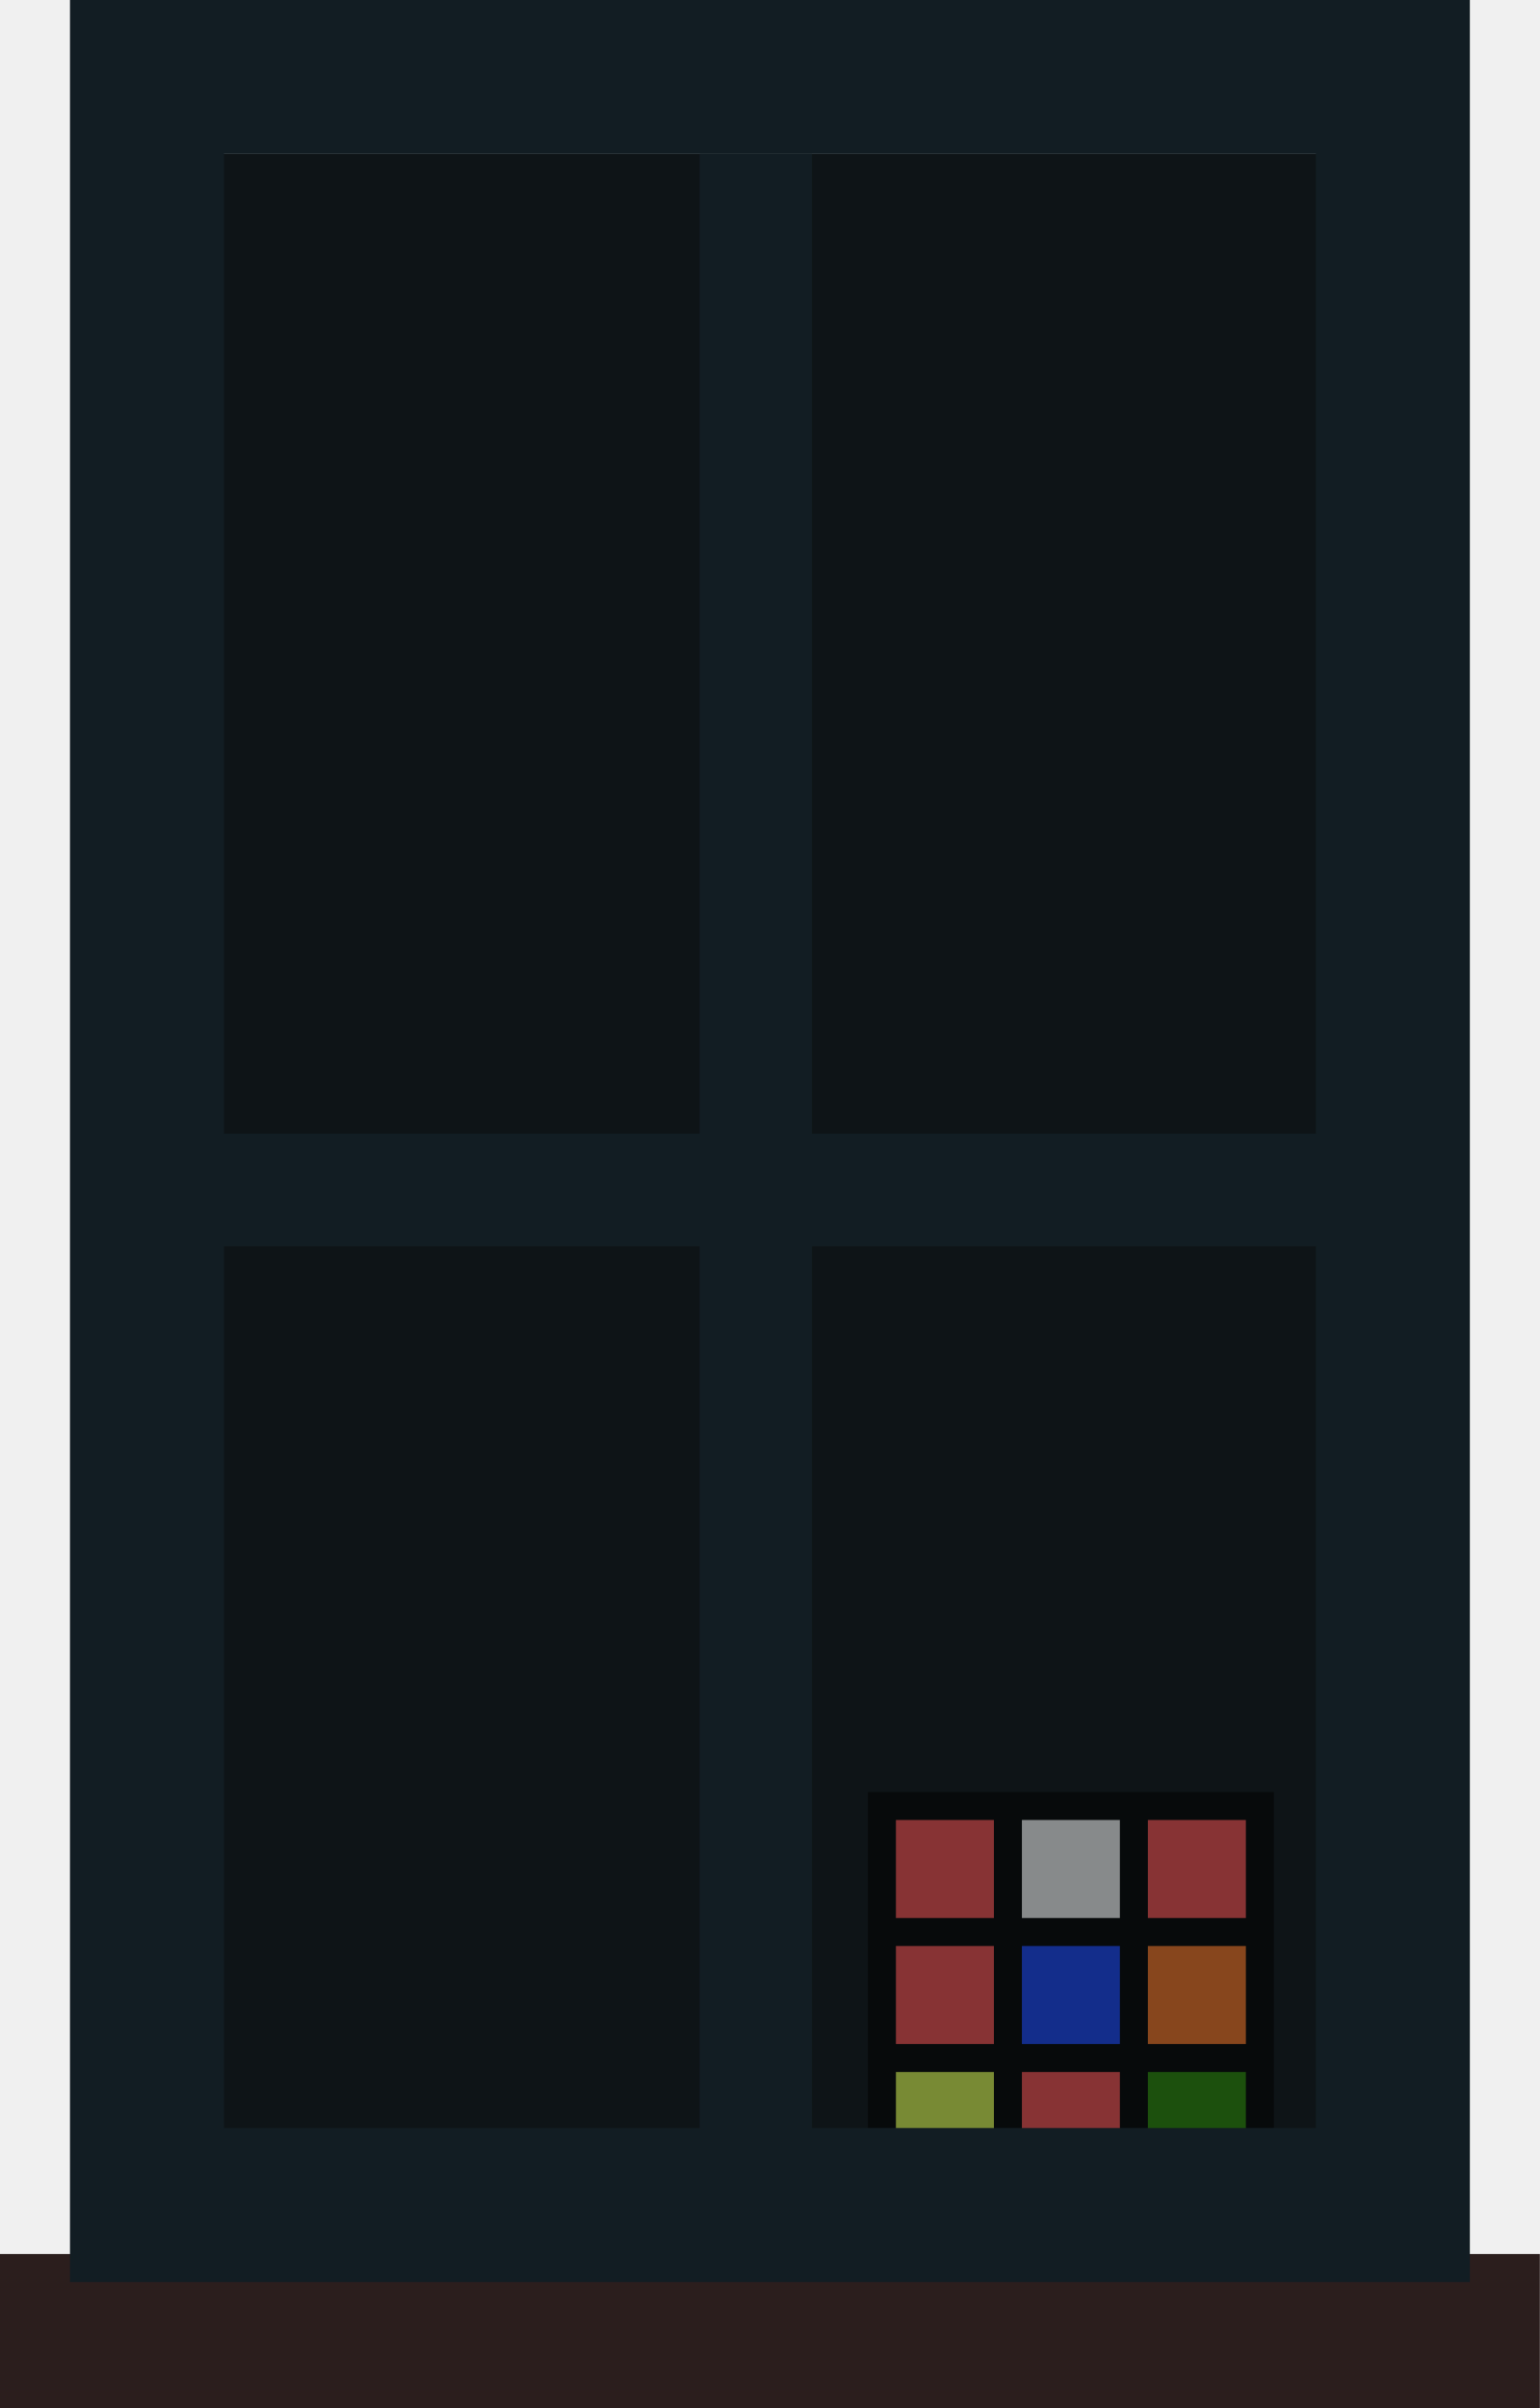
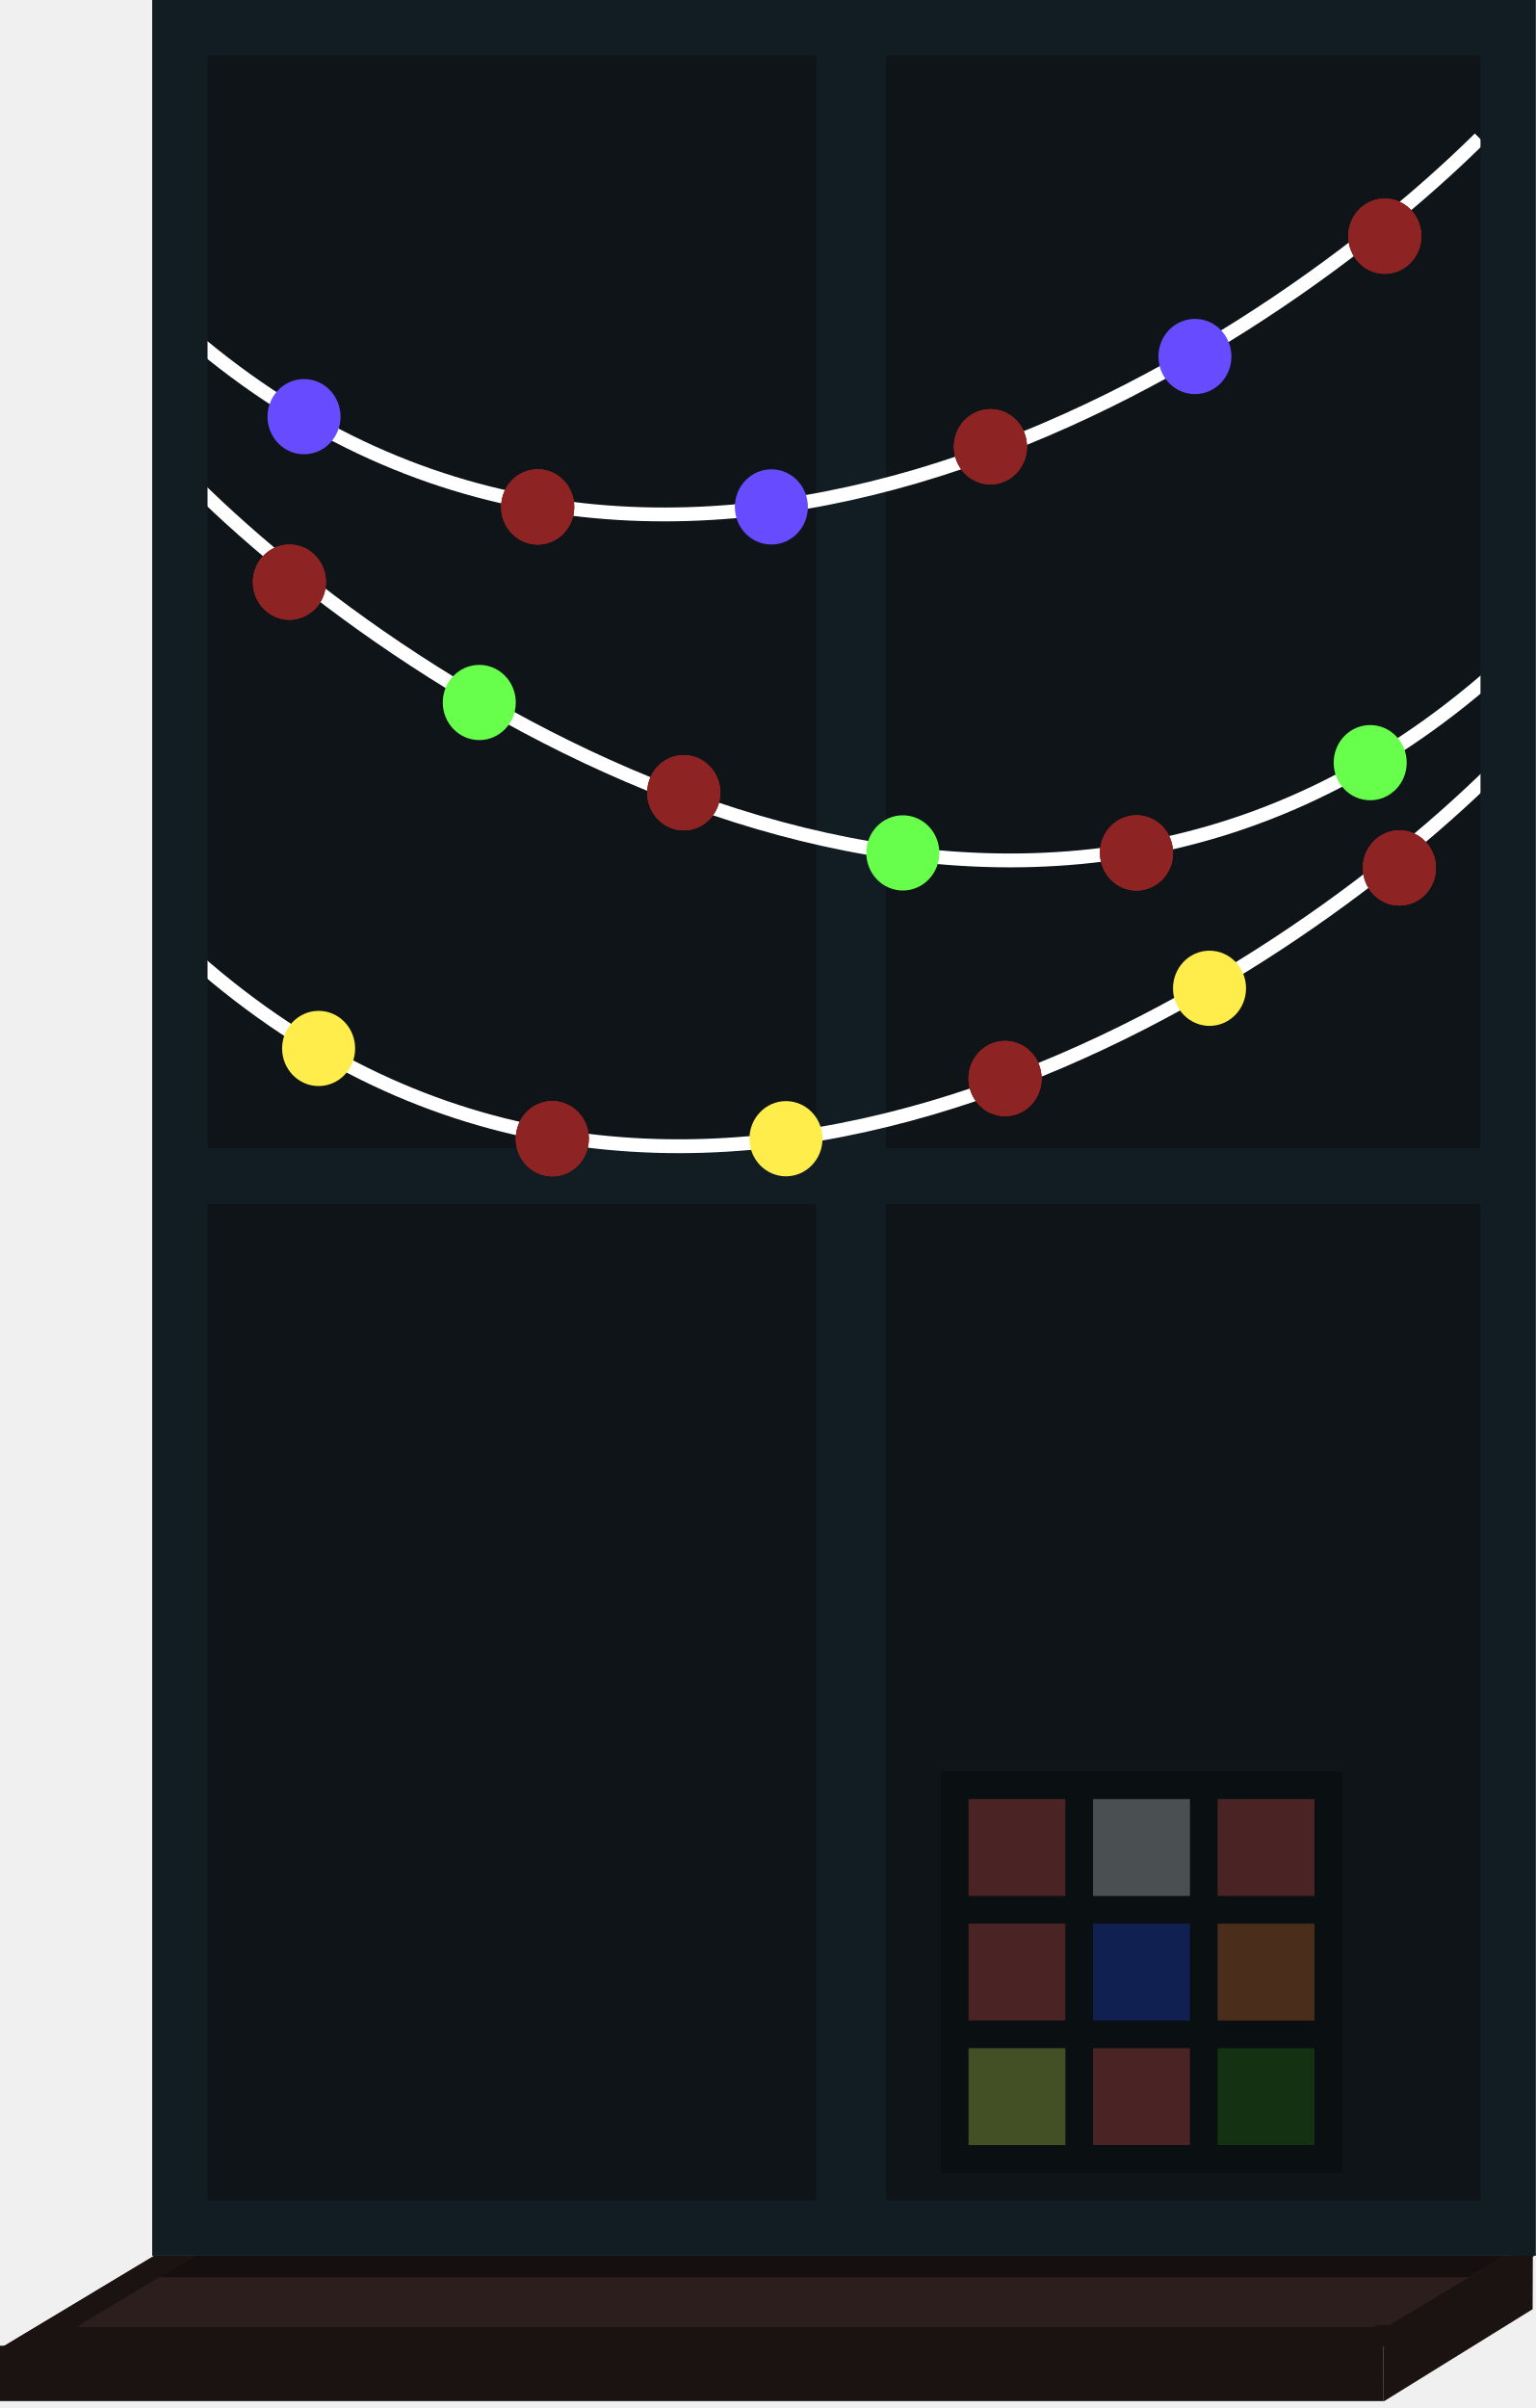
- <svg xmlns="http://www.w3.org/2000/svg" width="110" height="172" viewBox="0 0 110 172" fill="none">
-   <rect x="11" y="11" width="86" height="147" fill="#0E1417" />
-   <rect x="50" y="11" width="8" height="150" fill="#121D23" />
-   <rect x="50" y="11" width="8" height="150" fill="#121D23" />
-   <rect x="50" y="11" width="8" height="150" fill="#121D23" />
-   <rect x="97" y="81" width="8" height="86" transform="rotate(90 97 81)" fill="#121D23" />
-   <rect x="97" y="81" width="8" height="86" transform="rotate(90 97 81)" fill="#121D23" />
-   <rect x="97" y="81" width="8" height="86" transform="rotate(90 97 81)" fill="#121D23" />
-   <rect y="161" width="110" height="11" fill="#2B1E1D" />
-   <g opacity="0.5">
-     <rect x="62" y="128" width="29" height="29" fill="black" />
-     <rect x="64" y="130" width="7" height="7" fill="#FF5151" />
-     <rect x="73" y="130" width="7" height="7" fill="white" />
-     <path d="M82 130H89V137H82V130Z" fill="#FF5151" />
-     <rect x="64" y="139" width="7" height="7" fill="#FF5151" />
-     <rect x="73" y="139" width="7" height="7" fill="#1846FF" />
-     <path d="M82 139H89V146H82V139Z" fill="#FF7824" />
-     <rect x="64" y="148" width="7" height="7" fill="#E2FF51" />
-     <rect x="73" y="148" width="7" height="7" fill="#FF5151" />
-     <path d="M82 148H89V155H82V148Z" fill="#298B03" />
+ <svg xmlns="http://www.w3.org/2000/svg" width="111" height="174" viewBox="0 0 111 174" fill="none">
+   <rect x="14" y="3" width="94" height="157" fill="#0E1417" />
+   <rect x="59" y="4" width="5" height="156" fill="#121D23" />
+   <rect x="59" y="4" width="5" height="156" fill="#121D23" />
+   <rect x="59" y="4" width="5" height="156" fill="#121D23" />
+   <rect x="108" y="83" width="4" height="95" transform="rotate(90 108 83)" fill="#121D23" />
+   <rect x="108" y="83" width="4" height="95" transform="rotate(90 108 83)" fill="#121D23" />
+   <rect x="108" y="83" width="4" height="95" transform="rotate(90 108 83)" fill="#121D23" />
+   <g opacity="0.25">
+     <rect x="68" y="128" width="29" height="29" fill="black" />
+     <rect x="70" y="130" width="7" height="7" fill="#FF5151" />
+     <rect x="79" y="130" width="7" height="7" fill="white" />
+     <path d="M88 130H95V137H88V130Z" fill="#FF5151" />
+     <rect x="70" y="139" width="7" height="7" fill="#FF5151" />
+     <rect x="79" y="139" width="7" height="7" fill="#1846FF" />
+     <path d="M88 139H95V146H88V139Z" fill="#FF7824" />
+     <rect x="70" y="148" width="7" height="7" fill="#E2FF51" />
+     <rect x="79" y="148" width="7" height="7" fill="#FF5151" />
+     <path d="M88 148H95V155H88V148Z" fill="#298B03" />
  </g>
-   <rect x="10.5" y="5.5" width="89" height="152" stroke="#121D23" stroke-width="11" />
+   <path d="M14.056 35C31.252 52.013 74.115 78.554 108 48.611" stroke="white" />
+   <ellipse cx="20.917" cy="42.065" rx="2.639" ry="2.717" fill="#8D2323" />
+   <ellipse cx="20.917" cy="42.065" rx="2.639" ry="2.717" fill="#8D2323" />
+   <ellipse cx="20.917" cy="42.065" rx="2.639" ry="2.717" fill="#8D2323" />
+   <ellipse cx="49.417" cy="57.283" rx="2.639" ry="2.717" fill="#8D2323" />
+   <ellipse cx="49.417" cy="57.283" rx="2.639" ry="2.717" fill="#8D2323" />
+   <ellipse cx="49.417" cy="57.283" rx="2.639" ry="2.717" fill="#8D2323" />
+   <ellipse cx="82.139" cy="61.63" rx="2.639" ry="2.717" fill="#8D2323" />
+   <ellipse cx="82.139" cy="61.63" rx="2.639" ry="2.717" fill="#8D2323" />
+   <ellipse cx="82.139" cy="61.63" rx="2.639" ry="2.717" fill="#8D2323" />
+   <ellipse cx="34.639" cy="50.761" rx="2.639" ry="2.717" fill="#67FF4C" />
+   <ellipse cx="65.25" cy="61.63" rx="2.639" ry="2.717" fill="#67FF4C" />
+   <ellipse cx="99.028" cy="55.109" rx="2.639" ry="2.717" fill="#67FF4C" />
+   <path d="M108 55.652C90.804 72.665 47.941 99.206 14.056 69.263" stroke="white" />
+   <ellipse cx="2.639" cy="2.717" rx="2.639" ry="2.717" transform="matrix(-1 0 0 1 103.778 60)" fill="#8D2323" />
+   <ellipse cx="2.639" cy="2.717" rx="2.639" ry="2.717" transform="matrix(-1 0 0 1 103.778 60)" fill="#8D2323" />
+   <ellipse cx="2.639" cy="2.717" rx="2.639" ry="2.717" transform="matrix(-1 0 0 1 103.778 60)" fill="#8D2323" />
+   <ellipse cx="2.639" cy="2.717" rx="2.639" ry="2.717" transform="matrix(-1 0 0 1 75.2778 75.2174)" fill="#8D2323" />
+   <ellipse cx="2.639" cy="2.717" rx="2.639" ry="2.717" transform="matrix(-1 0 0 1 75.2778 75.2174)" fill="#8D2323" />
+   <ellipse cx="2.639" cy="2.717" rx="2.639" ry="2.717" transform="matrix(-1 0 0 1 75.2778 75.2174)" fill="#8D2323" />
+   <ellipse cx="2.639" cy="2.717" rx="2.639" ry="2.717" transform="matrix(-1 0 0 1 42.5556 79.5652)" fill="#8D2323" />
+   <ellipse cx="2.639" cy="2.717" rx="2.639" ry="2.717" transform="matrix(-1 0 0 1 42.5556 79.5652)" fill="#8D2323" />
+   <ellipse cx="2.639" cy="2.717" rx="2.639" ry="2.717" transform="matrix(-1 0 0 1 42.5556 79.5652)" fill="#8D2323" />
+   <ellipse cx="2.639" cy="2.717" rx="2.639" ry="2.717" transform="matrix(-1 0 0 1 90.0556 68.6957)" fill="#FFED4C" />
+   <ellipse cx="2.639" cy="2.717" rx="2.639" ry="2.717" transform="matrix(-1 0 0 1 59.4445 79.5652)" fill="#FFED4C" />
+   <ellipse cx="2.639" cy="2.717" rx="2.639" ry="2.717" transform="matrix(-1 0 0 1 25.6667 73.0435)" fill="#FFED4C" />
+   <path d="M106.944 10C89.749 27.013 46.885 53.554 13 23.611" stroke="white" />
+   <ellipse cx="2.639" cy="2.717" rx="2.639" ry="2.717" transform="matrix(-1 0 0 1 102.722 14.3479)" fill="#8D2323" />
+   <ellipse cx="2.639" cy="2.717" rx="2.639" ry="2.717" transform="matrix(-1 0 0 1 102.722 14.3479)" fill="#8D2323" />
+   <ellipse cx="2.639" cy="2.717" rx="2.639" ry="2.717" transform="matrix(-1 0 0 1 102.722 14.3479)" fill="#8D2323" />
+   <ellipse cx="2.639" cy="2.717" rx="2.639" ry="2.717" transform="matrix(-1 0 0 1 74.2222 29.5652)" fill="#8D2323" />
+   <ellipse cx="2.639" cy="2.717" rx="2.639" ry="2.717" transform="matrix(-1 0 0 1 74.2222 29.5652)" fill="#8D2323" />
+   <ellipse cx="2.639" cy="2.717" rx="2.639" ry="2.717" transform="matrix(-1 0 0 1 74.2222 29.5652)" fill="#8D2323" />
+   <ellipse cx="2.639" cy="2.717" rx="2.639" ry="2.717" transform="matrix(-1 0 0 1 41.5 33.9131)" fill="#8D2323" />
+   <ellipse cx="2.639" cy="2.717" rx="2.639" ry="2.717" transform="matrix(-1 0 0 1 41.5 33.9131)" fill="#8D2323" />
+   <ellipse cx="2.639" cy="2.717" rx="2.639" ry="2.717" transform="matrix(-1 0 0 1 41.5 33.9131)" fill="#8D2323" />
+   <ellipse cx="2.639" cy="2.717" rx="2.639" ry="2.717" transform="matrix(-1 0 0 1 89 23.0435)" fill="#674CFF" />
+   <ellipse cx="2.639" cy="2.717" rx="2.639" ry="2.717" transform="matrix(-1 0 0 1 58.3889 33.9131)" fill="#674CFF" />
+   <ellipse cx="2.639" cy="2.717" rx="2.639" ry="2.717" transform="matrix(-1 0 0 1 24.6111 27.3913)" fill="#674CFF" />
+   <mask id="path-35-inside-1_11_989" fill="white">
+     <path d="M11.143 163H110.878L99.735 169.695H1.35303e-05L11.143 163Z" />
+   </mask>
+   <path d="M11.143 163H110.878L99.735 169.695H1.35303e-05L11.143 163Z" fill="#2B1E1D" />
+   <path d="M99.735 169.695L97.163 171.241H100.163L102.735 169.695H99.735ZM1.35303e-05 169.695H-3L-5.571 171.241H-2.571L1.35303e-05 169.695ZM107.878 163L96.735 169.695H102.735L113.878 163H107.878ZM102.306 168.15H2.572L-2.571 171.241H97.163L102.306 168.15ZM3 169.695L14.143 163H8.143L-3 169.695H3Z" fill="#1B1212" mask="url(#path-35-inside-1_11_989)" />
+   <mask id="path-37-inside-2_11_989" fill="white">
+     <path d="M14.066 163H108.771L100.45 168H5.745L14.066 163Z" />
+   </mask>
+   <path d="M14.066 163H108.771L100.45 168H5.745L14.066 163Z" fill="#2B1E1D" />
+   <path d="M11.495 164.545H106.2L111.343 161.455H16.638L11.495 164.545Z" fill="#150F0F" mask="url(#path-37-inside-2_11_989)" />
+   <rect y="169.5" width="100" height="4" fill="#1B1212" />
+   <rect width="12.664" height="4.838" transform="matrix(0.850187 -0.52648 -0.00405004 0.999992 100.021 168.689)" fill="#1B1212" />
+   <rect x="13" y="2" width="96" height="159" stroke="#121D23" stroke-width="4" />
</svg>
